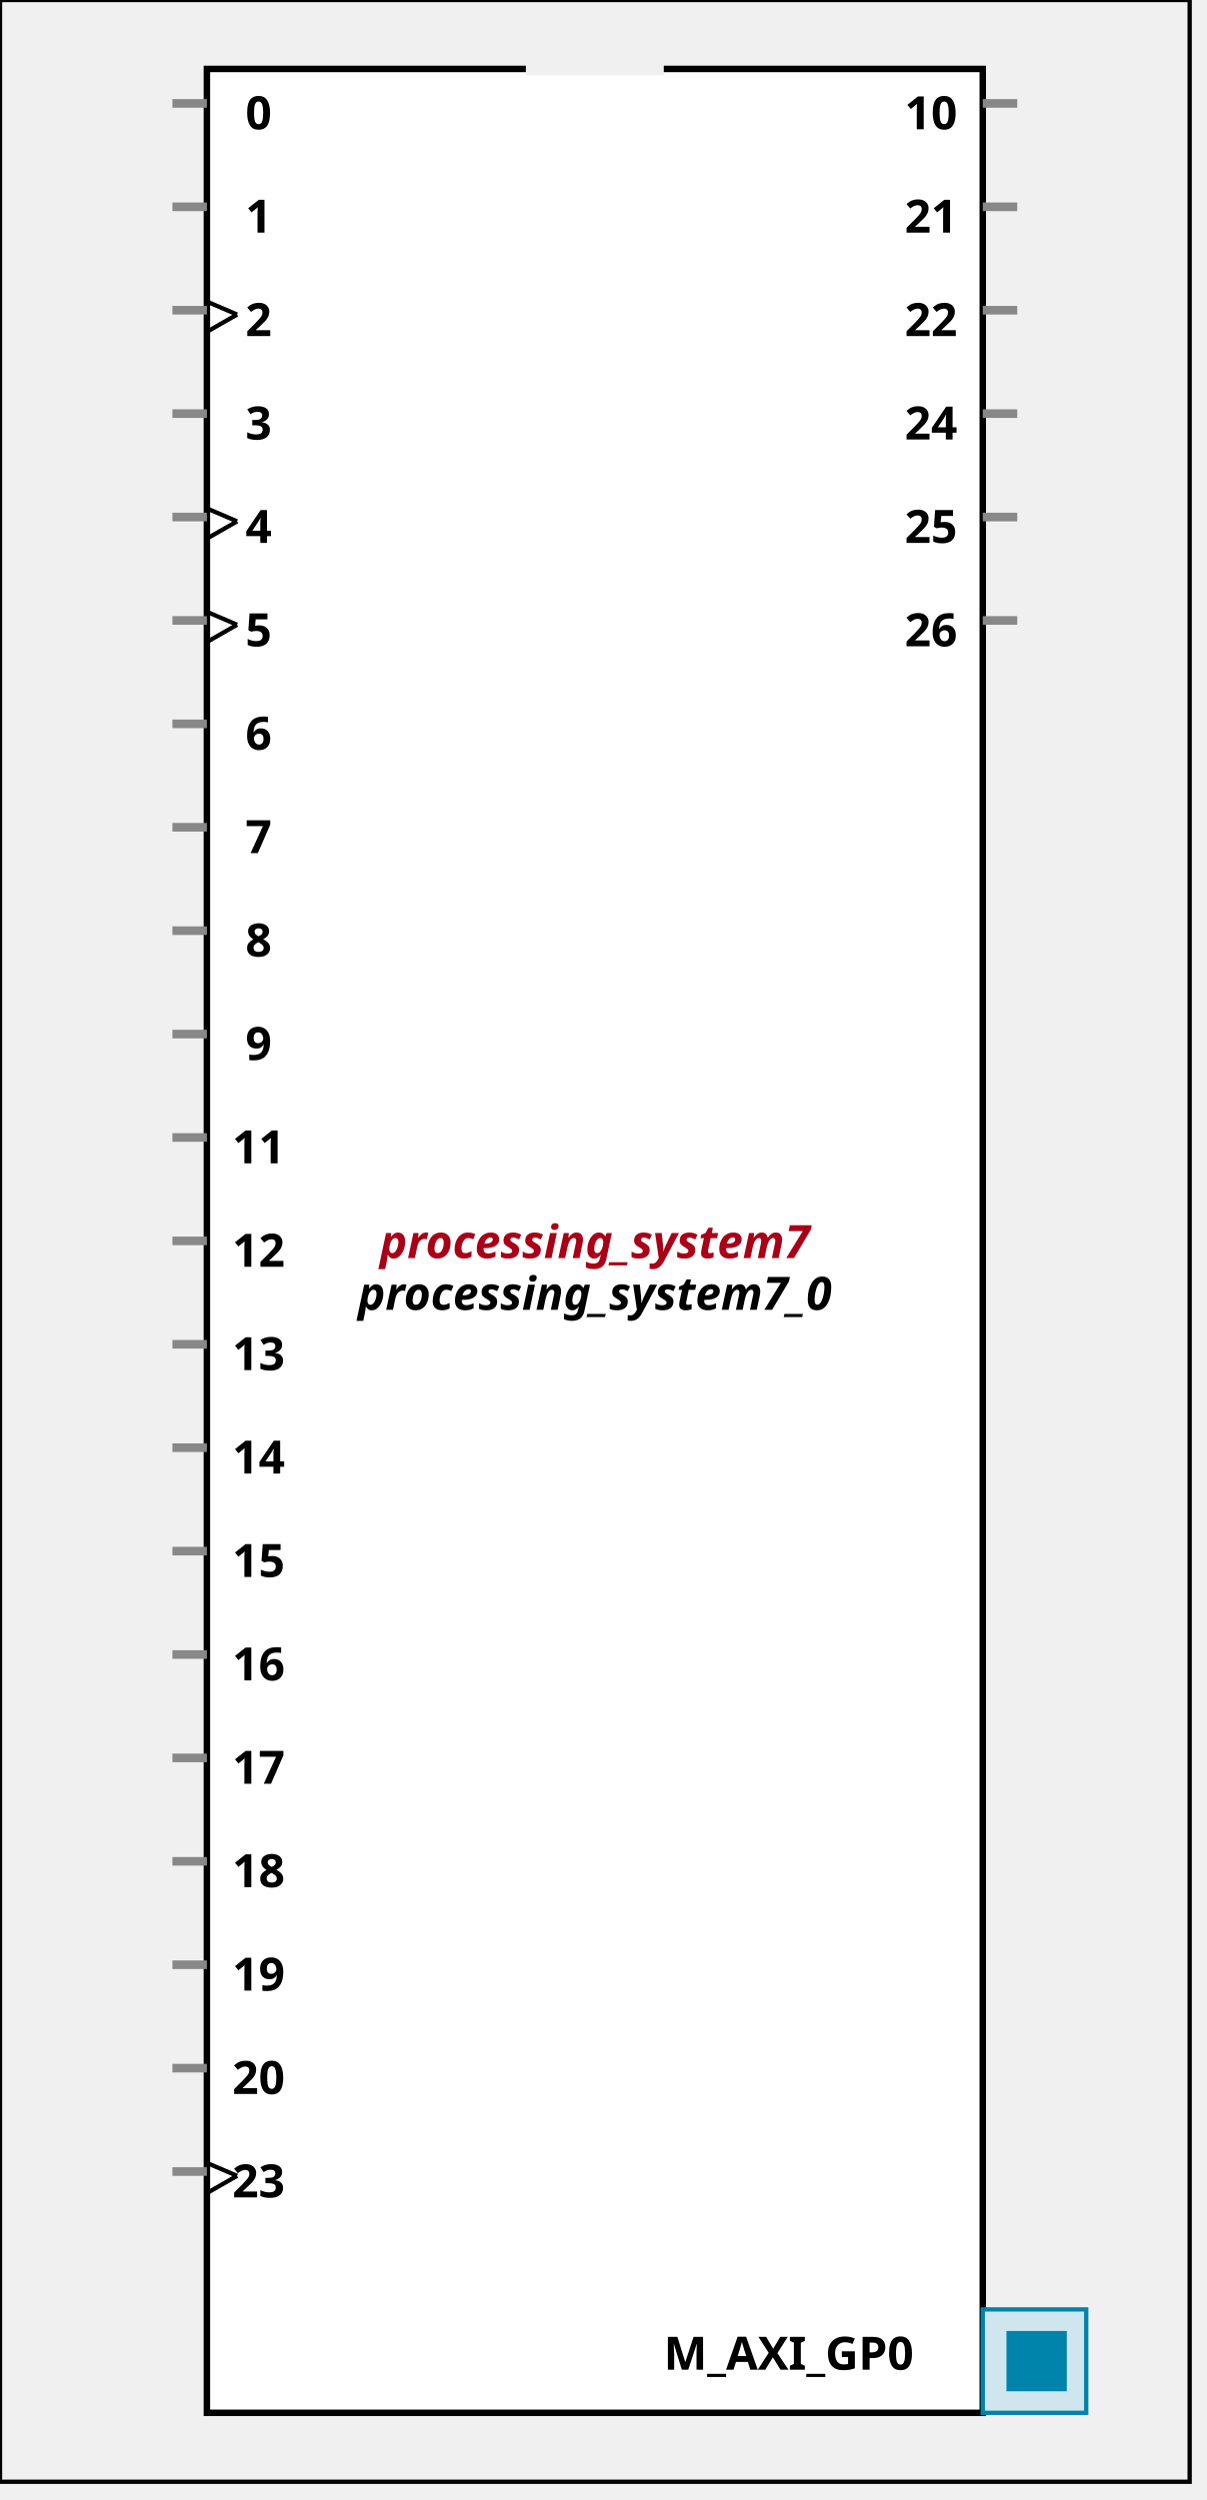
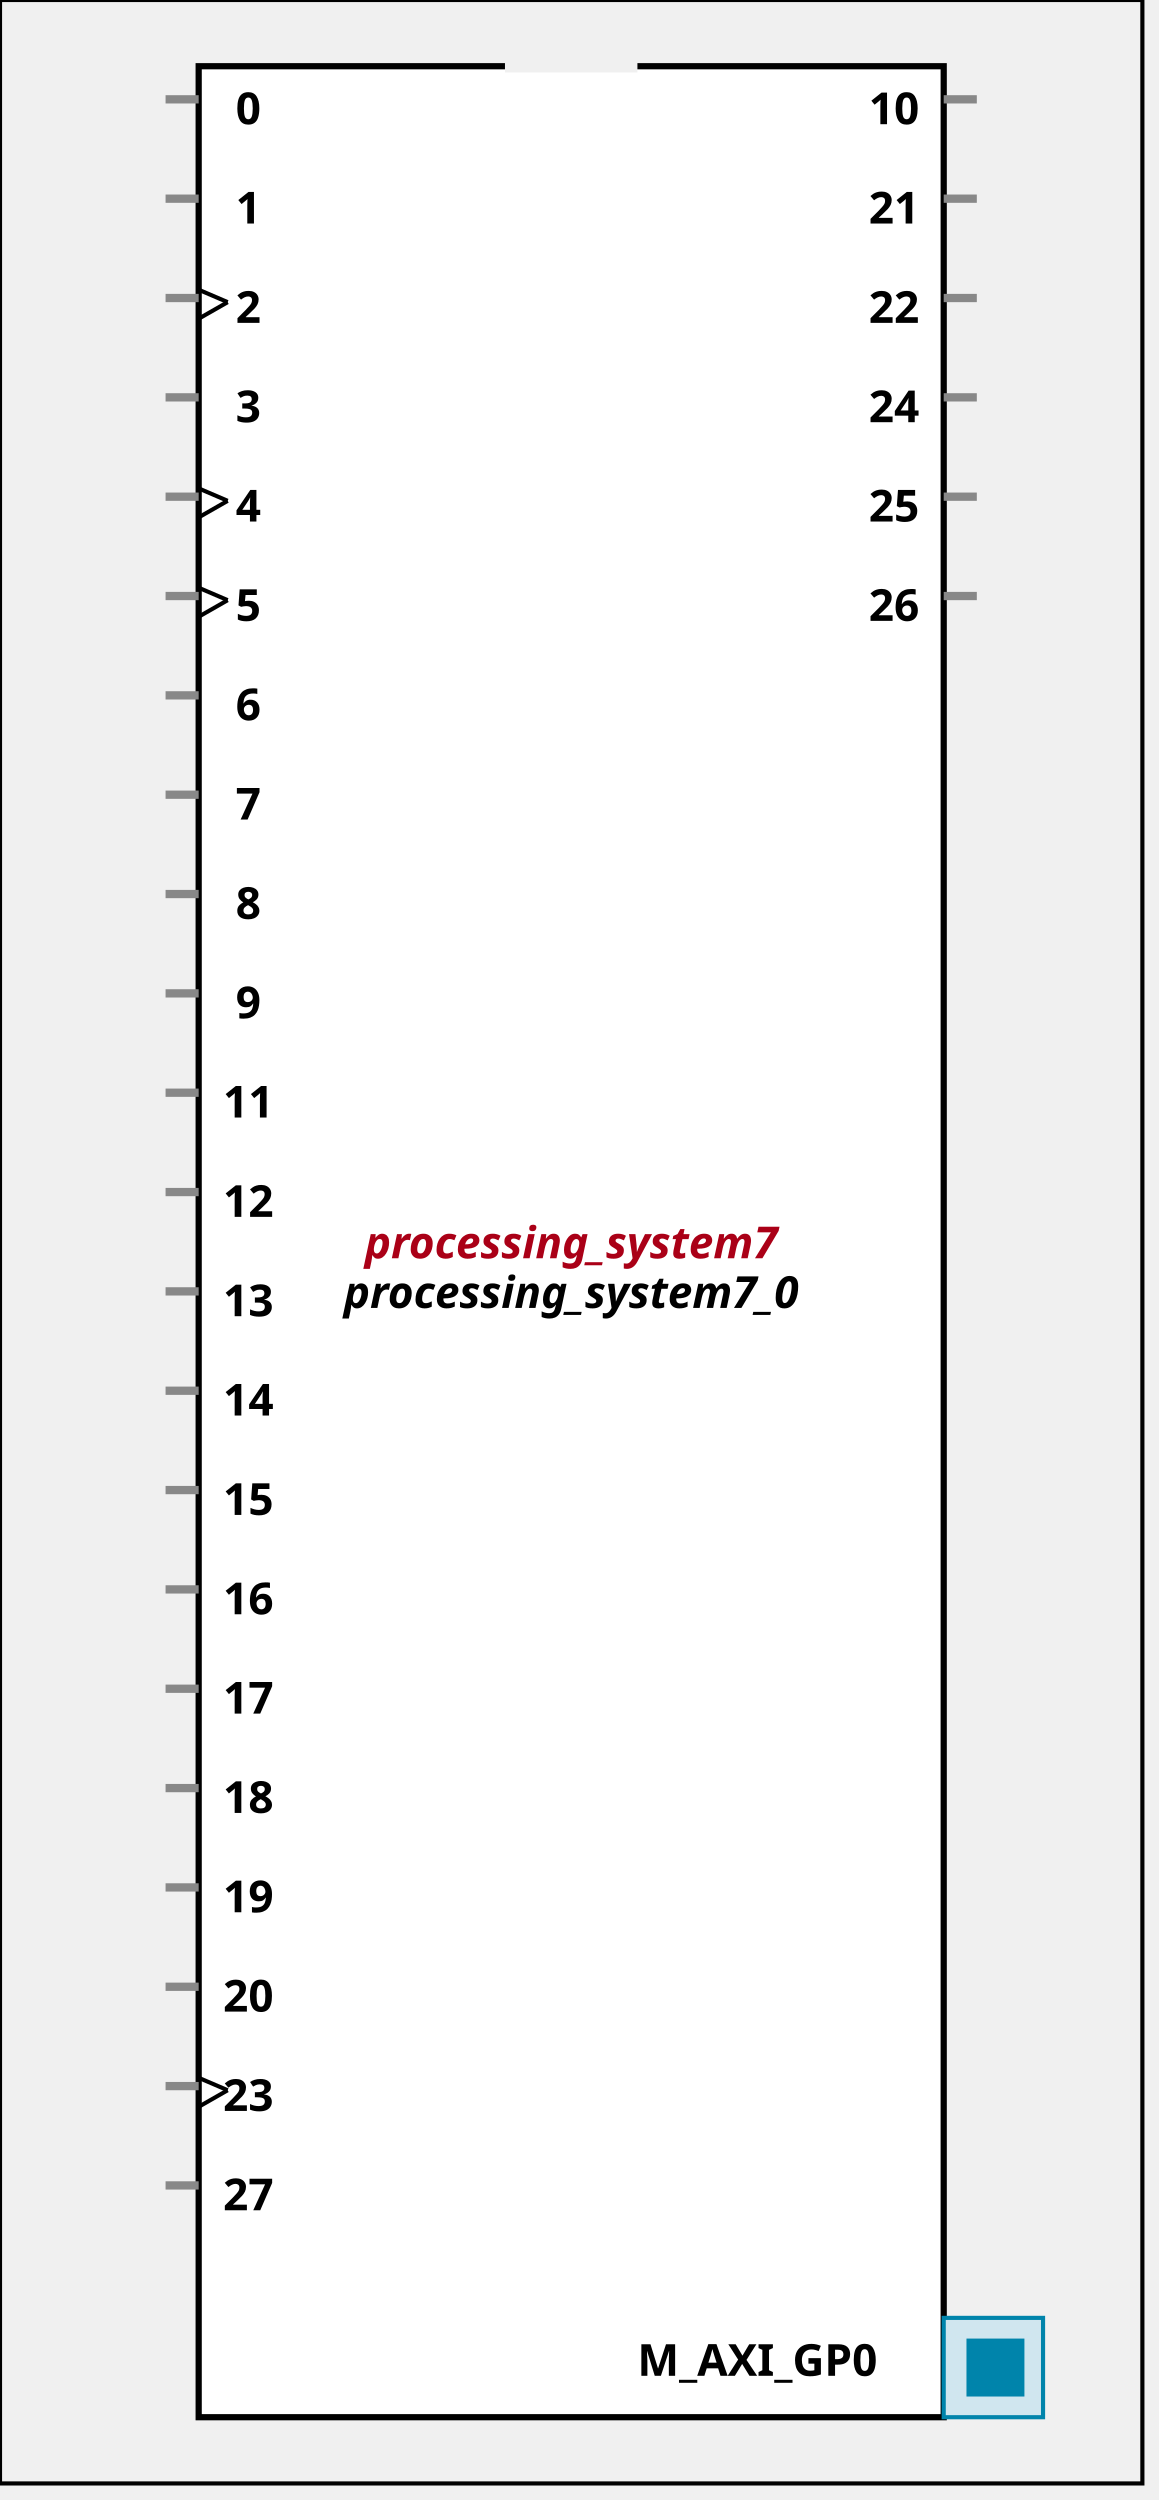
- <svg xmlns:xlink="http://www.w3.org/1999/xlink" width="280" height="580">
+ <svg xmlns:xlink="http://www.w3.org/1999/xlink" width="280" height="604">
  <defs>
    <g id="AXI_BifLabel">
      <rect x="0" y="0" rx="3" ry="3" width="32" height="16" style="fill:#0084AB; stroke:black; stroke-width:1" />
    </g>
    <g id="AXI_busconn_SLAVE">
      <circle cx="12" cy="12" r="12" style="fill:#D0E6EF; stroke:#0084AB; stroke-width:1" />
      <circle cx="12.5" cy="12" r="7" style="fill:#0084AB; stroke:none;" />
    </g>
    <g id="AXI_busconn_MASTER">
      <rect x="0" y="0" width="24" height="24" style="fill:#D0E6EF; stroke:#0084AB; stroke-width:1" />
      <rect x="5.5" y="5" width="14" height="14" style="fill:#0084AB; stroke:none;" />
    </g>
    <g id="KEY_BifLabel">
      <rect x="0" y="0" rx="3" ry="3" width="32" height="16" style="fill:#444444; stroke:black; stroke-width:1" />
    </g>
    <g id="KEY_busconn_SLAVE">
      <circle cx="12" cy="12" r="12" style="fill:#888888; stroke:#444444; stroke-width:1" />
      <circle cx="12.5" cy="12" r="7" style="fill:#444444; stroke:none;" />
    </g>
    <g id="KEY_busconn_MASTER">
      <rect x="0" y="0" width="24" height="24" style="fill:#888888; stroke:#444444; stroke-width:1" />
      <rect x="5.5" y="5" width="14" height="14" style="fill:#444444; stroke:none;" />
    </g>
    <g id="KEY_busconn_MASTER_SLAVE">
      <circle cx="12" cy="12" r="12" style="fill:#888888; stroke:#444444; stroke-width:1" />
      <circle cx="12.5" cy="12" r="7" style="fill:#444444; stroke:none;" />
      <rect x="0" y="12" width="24" height="12" style="fill:#888888; stroke:#444444; stroke-width:1" />
      <rect x="5.5" y="12" width="14" height="7" style="fill:#444444; stroke:none;" />
    </g>
    <g id="KEY_busconn_TARGET">
      <circle cx="12" cy="12" r="12" style="fill:#888888; stroke:#444444; stroke-width:1" />
      <circle cx="12.5" cy="12" r="7" style="fill:#444444; stroke:none;" />
    </g>
    <g id="KEY_busconn_INITIATOR">
      <rect x="0" y="0" width="24" height="24" style="fill:#888888; stroke:#444444; stroke-width:1" />
      <rect x="5.5" y="5" width="14" height="14" style="fill:#444444; stroke:none;" />
    </g>
    <g id="KEY_busconn_MONITOR">
      <rect x="0" y="0.5" width="24" height="7" style="fill:#444444; stroke:none;" />
      <rect x="0" y="16" width="24" height="7" style="fill:#444444; stroke:none;" />
    </g>
    <g id="KEY_busconn_USER">
      <circle cx="12" cy="12" r="12" style="fill:#888888; stroke:#444444; stroke-width:1" />
      <circle cx="12.5" cy="12" r="7" style="fill:#444444; stroke:none;" />
    </g>
    <g id="KEY_busconn_TRANSPARENT">
      <circle cx="12" cy="12" r="12" style="fill:#FFFFFF; stroke:#444444; stroke-width:1" />
      <circle cx="12.5" cy="12" r="7" style="fill:#FFFFFF; stroke:none;" />
    </g>
    <g id="HCurve" overflow="visible">
      <path d="m 0  0,      a 16 16, 0,0,0, 32,0,     z" style="fill:#F0F0F0;fill-opacity:1;stroke:black;stroke-width:1.5" />
      <line x1="0" y1="0" x2="32" y2="0" style="stroke:#F0F0F0;stroke-width:3" />
    </g>
    <g id="IPD_StandardBody">
-       <rect x="0" y="0" width="276" height="576" style="fill:#F0F0F0;fill-opacity: 1.0; stroke:#000000; stroke-width:1" />
-       <rect x="48" y="16" width="180" height="544" style="fill:#FFFFFF; fill-opacity: 1.0; stroke:#000000; stroke-width:1.5" />
+       <rect x="0" y="0" width="276" height="600" style="fill:#F0F0F0;fill-opacity: 1.0; stroke:#000000; stroke-width:1" />
+       <rect x="48" y="16" width="180" height="568" style="fill:#FFFFFF; fill-opacity: 1.0; stroke:#000000; stroke-width:1.5" />
      <use x="122" y="16" xlink:href="#HCurve" />
    </g>
    <g id="IPD_PORT">
      <rect width="8" height="8" style="fill:#888888;stroke-width:1;stroke:black;" />
    </g>
    <g id="IPD_SPort">
      <line x1="0" y1="0" x2="8" y2="0" style="stroke:#888888;stroke-width:2;stroke-opacity:1" />
    </g>
    <g id="IPD_PortClk">
      <line x1="0" y1="0" x2="7" y2="3" style="stroke:#000000;stroke-width:1;stroke-opacity:1" />
      <line x1="7" y1="3" x2="0" y2="7" style="stroke:#000000;stroke-width:1;stroke-opacity:1" />
    </g>
  </defs>
  <use x="0" y="0" xlink:href="#IPD_StandardBody" />
-   <text x="138" y="292" fill="#AA0017" stroke="none" font-size="8pt" font-style="italic" font-weight="bold" text-anchor="middle" font-family="Verdana Arial Helvetica san-serif">processing_system7</text>
-   <text x="138" y="304" fill="#000000" stroke="none" font-size="8pt" font-style="italic" font-weight="bold" text-anchor="middle" font-family="Courier Arial Helvetica san-serif">processing_system7_0</text>
+   <text x="138" y="304" fill="#AA0017" stroke="none" font-size="8pt" font-style="italic" font-weight="bold" text-anchor="middle" font-family="Verdana Arial Helvetica san-serif">processing_system7</text>
+   <text x="138" y="316" fill="#000000" stroke="none" font-size="8pt" font-style="italic" font-weight="bold" text-anchor="middle" font-family="Courier Arial Helvetica san-serif">processing_system7_0</text>
  <use x="40" y="24" xlink:href="#IPD_SPort" />
  <text x="60" y="30" fill="#000000" stroke="none" font-size="8pt" font-style="normal" font-weight="bold" text-anchor="middle" font-family="Verdana Arial Helvetica san-serif">0</text>
  <use x="40" y="48" xlink:href="#IPD_SPort" />
  <text x="60" y="54" fill="#000000" stroke="none" font-size="8pt" font-style="normal" font-weight="bold" text-anchor="middle" font-family="Verdana Arial Helvetica san-serif">1</text>
  <use x="40" y="72" xlink:href="#IPD_SPort" />
  <use x="48" y="70" xlink:href="#IPD_PortClk" />
  <text x="60" y="78" fill="#000000" stroke="none" font-size="8pt" font-style="normal" font-weight="bold" text-anchor="middle" font-family="Verdana Arial Helvetica san-serif">2</text>
  <use x="40" y="96" xlink:href="#IPD_SPort" />
  <text x="60" y="102" fill="#000000" stroke="none" font-size="8pt" font-style="normal" font-weight="bold" text-anchor="middle" font-family="Verdana Arial Helvetica san-serif">3</text>
  <use x="40" y="120" xlink:href="#IPD_SPort" />
  <use x="48" y="118" xlink:href="#IPD_PortClk" />
  <text x="60" y="126" fill="#000000" stroke="none" font-size="8pt" font-style="normal" font-weight="bold" text-anchor="middle" font-family="Verdana Arial Helvetica san-serif">4</text>
  <use x="40" y="144" xlink:href="#IPD_SPort" />
  <use x="48" y="142" xlink:href="#IPD_PortClk" />
  <text x="60" y="150" fill="#000000" stroke="none" font-size="8pt" font-style="normal" font-weight="bold" text-anchor="middle" font-family="Verdana Arial Helvetica san-serif">5</text>
  <use x="40" y="168" xlink:href="#IPD_SPort" />
  <text x="60" y="174" fill="#000000" stroke="none" font-size="8pt" font-style="normal" font-weight="bold" text-anchor="middle" font-family="Verdana Arial Helvetica san-serif">6</text>
  <use x="40" y="192" xlink:href="#IPD_SPort" />
  <text x="60" y="198" fill="#000000" stroke="none" font-size="8pt" font-style="normal" font-weight="bold" text-anchor="middle" font-family="Verdana Arial Helvetica san-serif">7</text>
  <use x="40" y="216" xlink:href="#IPD_SPort" />
  <text x="60" y="222" fill="#000000" stroke="none" font-size="8pt" font-style="normal" font-weight="bold" text-anchor="middle" font-family="Verdana Arial Helvetica san-serif">8</text>
  <use x="40" y="240" xlink:href="#IPD_SPort" />
  <text x="60" y="246" fill="#000000" stroke="none" font-size="8pt" font-style="normal" font-weight="bold" text-anchor="middle" font-family="Verdana Arial Helvetica san-serif">9</text>
  <use x="40" y="264" xlink:href="#IPD_SPort" />
  <text x="60" y="270" fill="#000000" stroke="none" font-size="8pt" font-style="normal" font-weight="bold" text-anchor="middle" font-family="Verdana Arial Helvetica san-serif">11</text>
  <use x="40" y="288" xlink:href="#IPD_SPort" />
  <text x="60" y="294" fill="#000000" stroke="none" font-size="8pt" font-style="normal" font-weight="bold" text-anchor="middle" font-family="Verdana Arial Helvetica san-serif">12</text>
  <use x="40" y="312" xlink:href="#IPD_SPort" />
  <text x="60" y="318" fill="#000000" stroke="none" font-size="8pt" font-style="normal" font-weight="bold" text-anchor="middle" font-family="Verdana Arial Helvetica san-serif">13</text>
  <use x="40" y="336" xlink:href="#IPD_SPort" />
  <text x="60" y="342" fill="#000000" stroke="none" font-size="8pt" font-style="normal" font-weight="bold" text-anchor="middle" font-family="Verdana Arial Helvetica san-serif">14</text>
  <use x="40" y="360" xlink:href="#IPD_SPort" />
  <text x="60" y="366" fill="#000000" stroke="none" font-size="8pt" font-style="normal" font-weight="bold" text-anchor="middle" font-family="Verdana Arial Helvetica san-serif">15</text>
  <use x="40" y="384" xlink:href="#IPD_SPort" />
  <text x="60" y="390" fill="#000000" stroke="none" font-size="8pt" font-style="normal" font-weight="bold" text-anchor="middle" font-family="Verdana Arial Helvetica san-serif">16</text>
  <use x="40" y="408" xlink:href="#IPD_SPort" />
  <text x="60" y="414" fill="#000000" stroke="none" font-size="8pt" font-style="normal" font-weight="bold" text-anchor="middle" font-family="Verdana Arial Helvetica san-serif">17</text>
  <use x="40" y="432" xlink:href="#IPD_SPort" />
  <text x="60" y="438" fill="#000000" stroke="none" font-size="8pt" font-style="normal" font-weight="bold" text-anchor="middle" font-family="Verdana Arial Helvetica san-serif">18</text>
  <use x="40" y="456" xlink:href="#IPD_SPort" />
  <text x="60" y="462" fill="#000000" stroke="none" font-size="8pt" font-style="normal" font-weight="bold" text-anchor="middle" font-family="Verdana Arial Helvetica san-serif">19</text>
  <use x="40" y="480" xlink:href="#IPD_SPort" />
  <text x="60" y="486" fill="#000000" stroke="none" font-size="8pt" font-style="normal" font-weight="bold" text-anchor="middle" font-family="Verdana Arial Helvetica san-serif">20</text>
  <use x="40" y="504" xlink:href="#IPD_SPort" />
  <use x="48" y="502" xlink:href="#IPD_PortClk" />
  <text x="60" y="510" fill="#000000" stroke="none" font-size="8pt" font-style="normal" font-weight="bold" text-anchor="middle" font-family="Verdana Arial Helvetica san-serif">23</text>
+   <use x="40" y="528" xlink:href="#IPD_SPort" />
+   <text x="60" y="534" fill="#000000" stroke="none" font-size="8pt" font-style="normal" font-weight="bold" text-anchor="middle" font-family="Verdana Arial Helvetica san-serif">27</text>
  <use x="228" y="24" xlink:href="#IPD_SPort" />
  <text x="216" y="30" fill="#000000" stroke="none" font-size="8pt" font-style="normal" font-weight="bold" text-anchor="middle" font-family="Verdana Arial Helvetica san-serif">10</text>
  <use x="228" y="48" xlink:href="#IPD_SPort" />
  <text x="216" y="54" fill="#000000" stroke="none" font-size="8pt" font-style="normal" font-weight="bold" text-anchor="middle" font-family="Verdana Arial Helvetica san-serif">21</text>
  <use x="228" y="72" xlink:href="#IPD_SPort" />
  <text x="216" y="78" fill="#000000" stroke="none" font-size="8pt" font-style="normal" font-weight="bold" text-anchor="middle" font-family="Verdana Arial Helvetica san-serif">22</text>
  <use x="228" y="96" xlink:href="#IPD_SPort" />
  <text x="216" y="102" fill="#000000" stroke="none" font-size="8pt" font-style="normal" font-weight="bold" text-anchor="middle" font-family="Verdana Arial Helvetica san-serif">24</text>
  <use x="228" y="120" xlink:href="#IPD_SPort" />
  <text x="216" y="126" fill="#000000" stroke="none" font-size="8pt" font-style="normal" font-weight="bold" text-anchor="middle" font-family="Verdana Arial Helvetica san-serif">25</text>
  <use x="228" y="144" xlink:href="#IPD_SPort" />
  <text x="216" y="150" fill="#000000" stroke="none" font-size="8pt" font-style="normal" font-weight="bold" text-anchor="middle" font-family="Verdana Arial Helvetica san-serif">26</text>
-   <use x="228" y="536" xlink:href="#AXI_busconn_MASTER" />
-   <text x="154" y="550" fill="#000000" stroke="none" font-size="8pt" font-style="normal" font-weight="bold" font-family="Verdana Arial Helvetica san-serif">M_AXI_GP0</text>
+   <use x="228" y="560" xlink:href="#AXI_busconn_MASTER" />
+   <text x="154" y="574" fill="#000000" stroke="none" font-size="8pt" font-style="normal" font-weight="bold" font-family="Verdana Arial Helvetica san-serif">M_AXI_GP0</text>
</svg>
